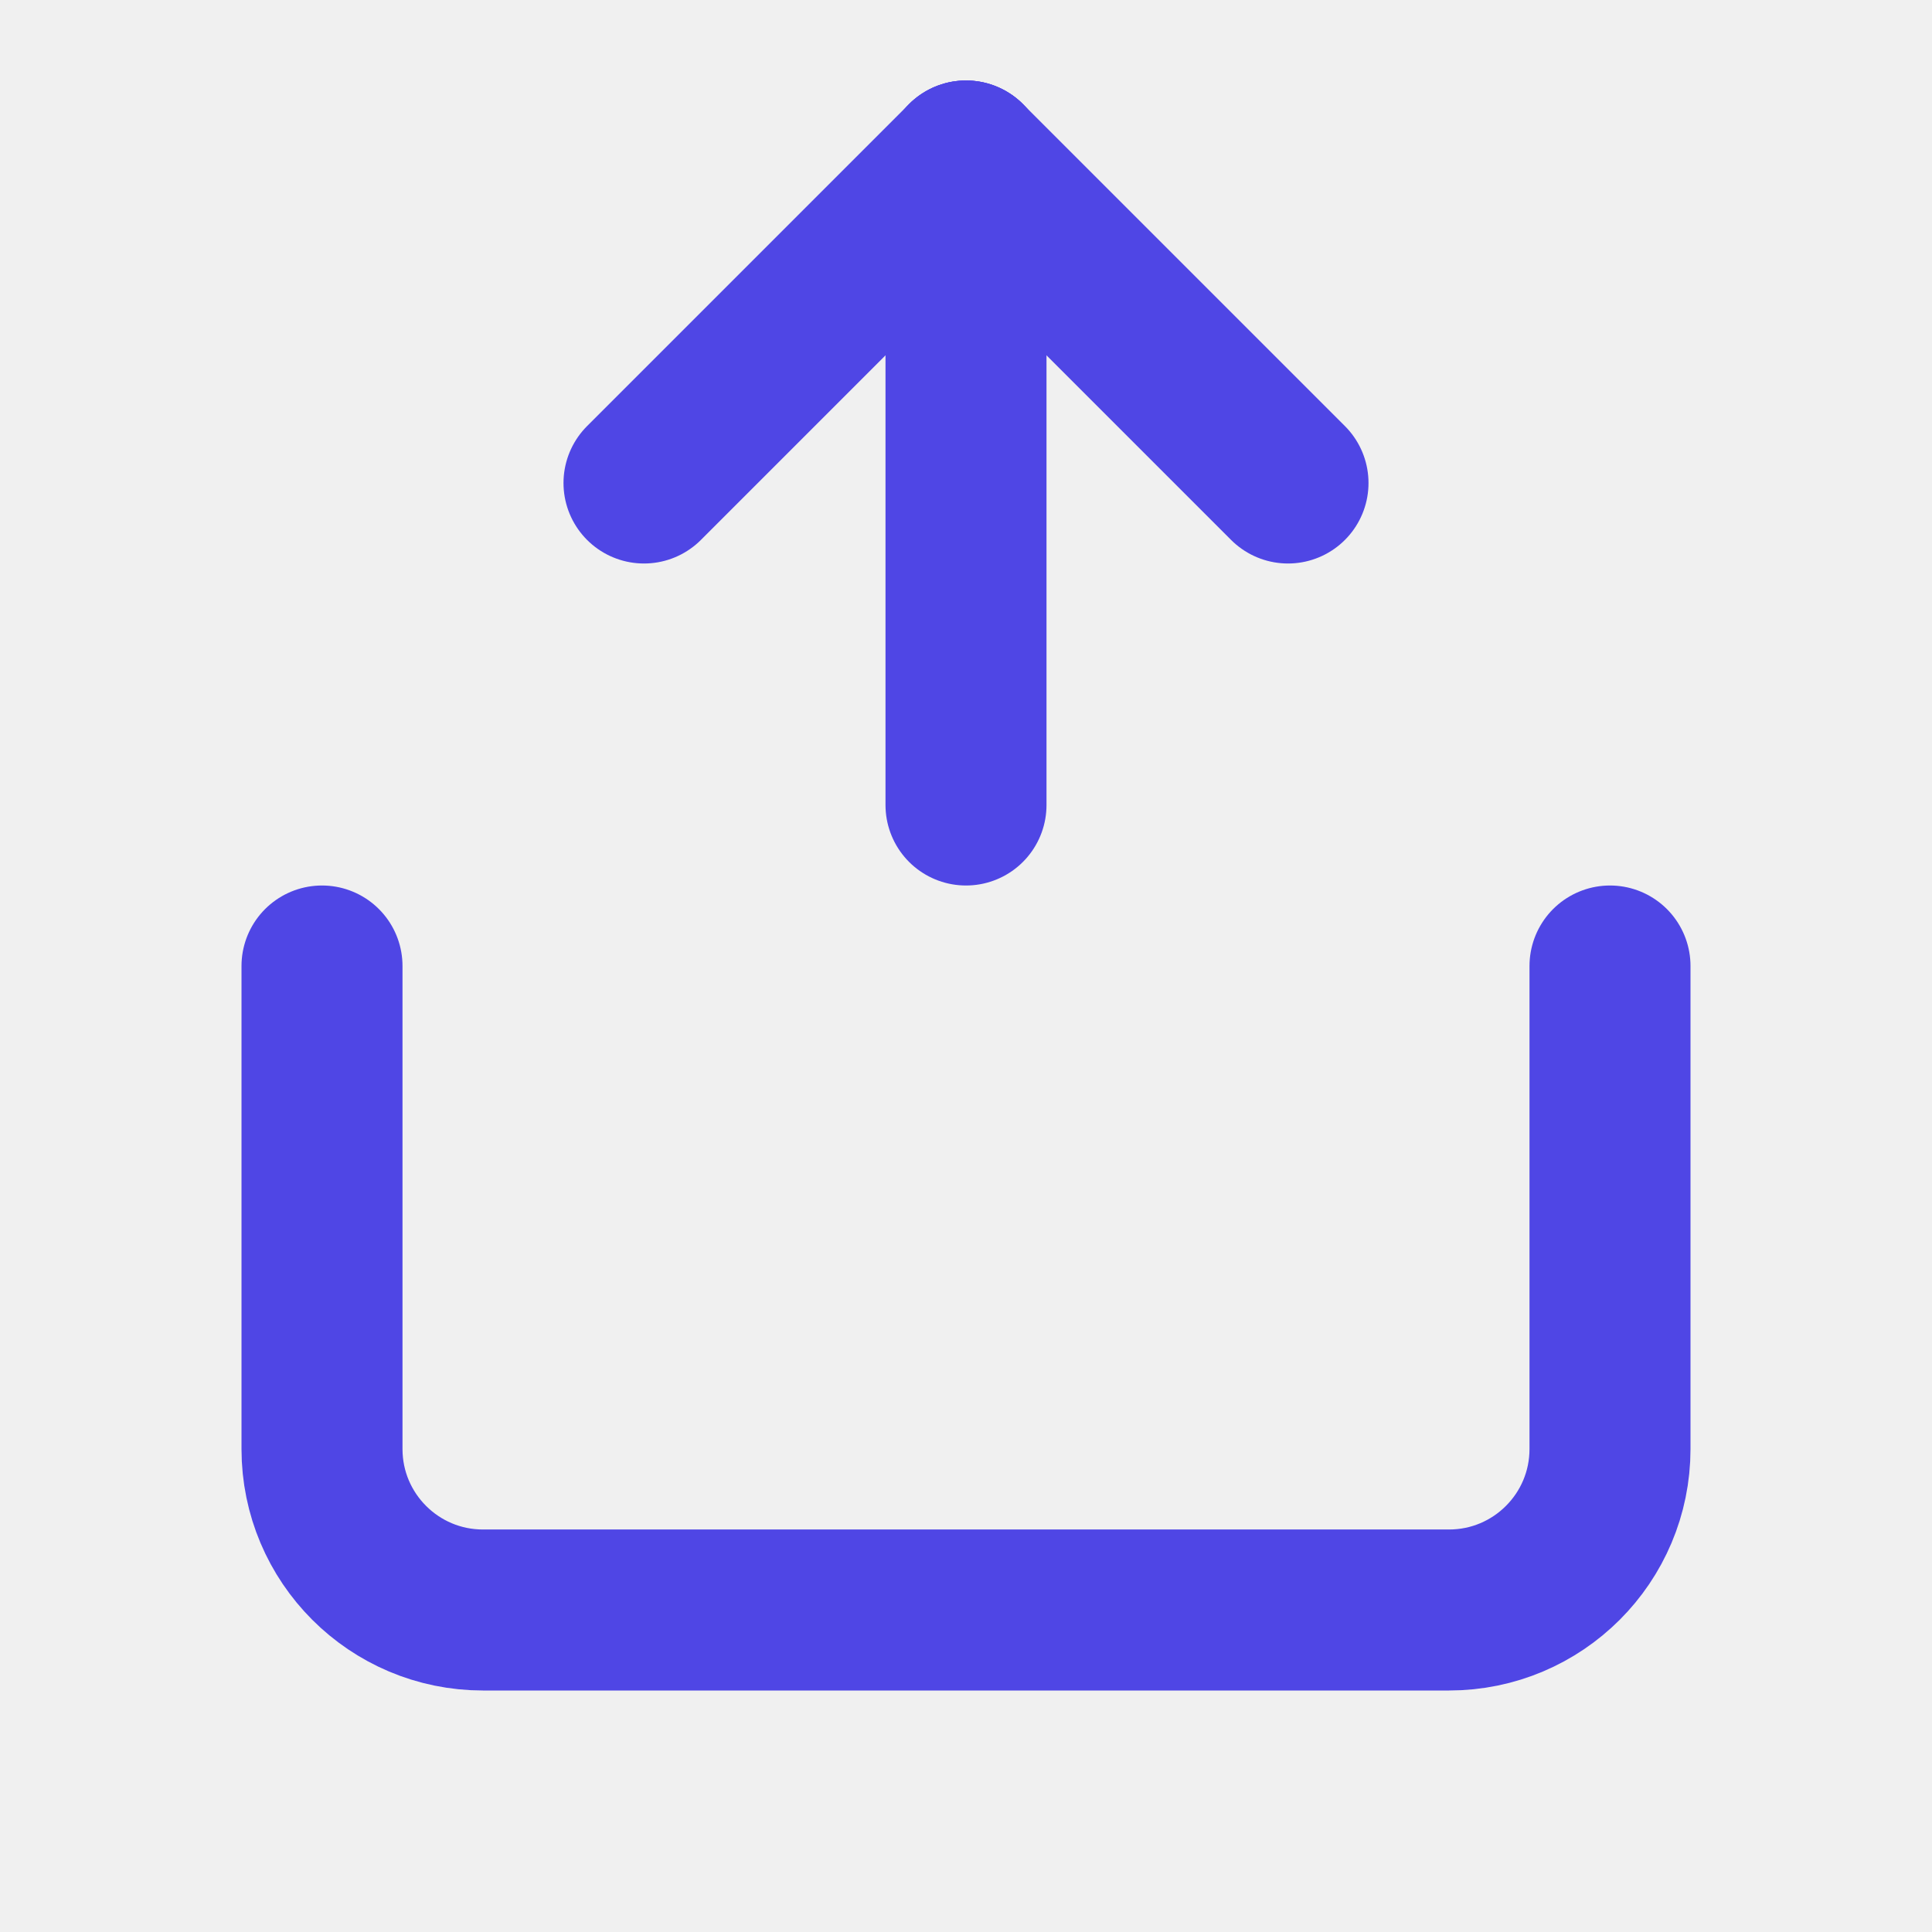
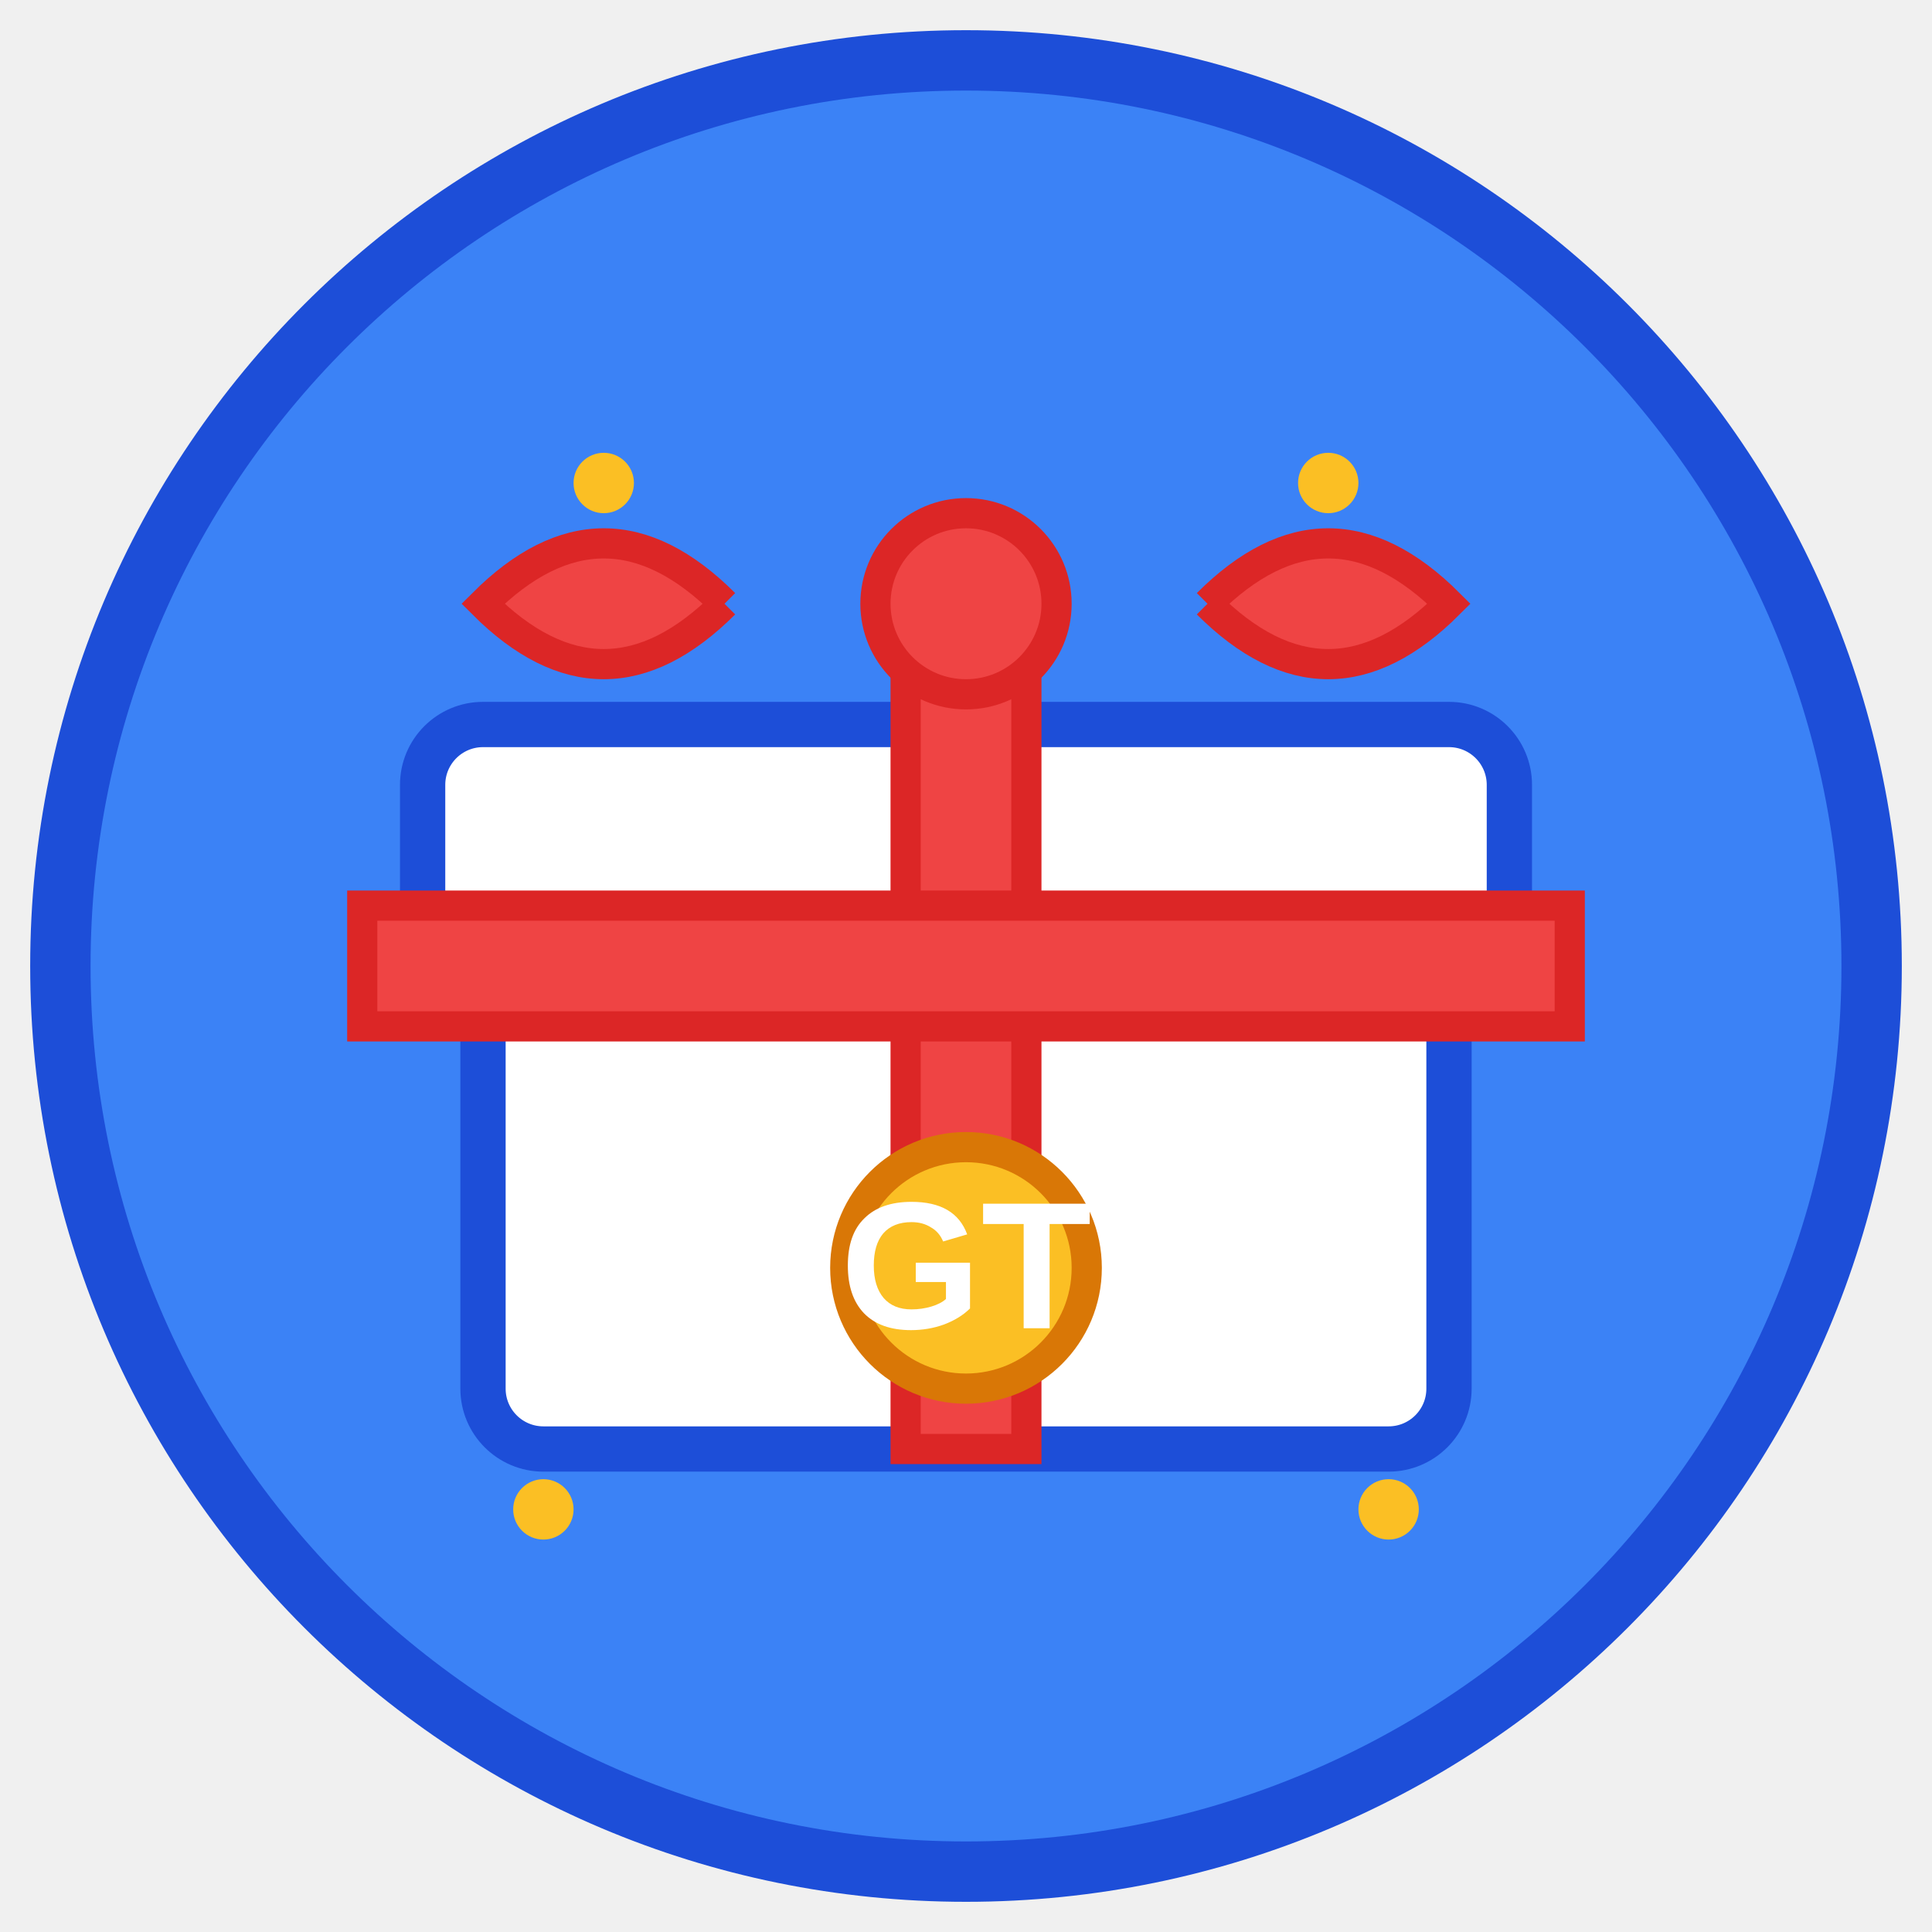
- <svg xmlns="http://www.w3.org/2000/svg" viewBox="0 0 24 24" fill="none" stroke="#4f46e5" stroke-width="2" stroke-linecap="round" stroke-linejoin="round">
-   <path d="M20 12v6a2 2 0 0 1-2 2H6a2 2 0 0 1-2-2v-6" />
-   <path d="M12 2v8" />
-   <path d="M12 2l-4 4" />
-   <path d="M12 2l4 4" />
+ <svg xmlns="http://www.w3.org/2000/svg" viewBox="0 0 64 64" fill="none">
+   <circle cx="32" cy="32" r="30" fill="#3b82f6" stroke="#1d4ed8" stroke-width="2" />
+   <rect x="16" y="28" width="32" height="20" rx="2" fill="#ffffff" stroke="#1d4ed8" stroke-width="1.5" />
+   <rect x="14" y="24" width="36" height="8" rx="2" fill="#ffffff" stroke="#1d4ed8" stroke-width="1.5" />
+   <rect x="30" y="20" width="4" height="28" fill="#ef4444" stroke="#dc2626" stroke-width="1" />
+   <rect x="12" y="30" width="40" height="4" fill="#ef4444" stroke="#dc2626" stroke-width="1" />
+   <path d="M 24 20 Q 20 16 16 20 Q 20 24 24 20" fill="#ef4444" stroke="#dc2626" stroke-width="1" />
+   <path d="M 40 20 Q 44 16 48 20 Q 44 24 40 20" fill="#ef4444" stroke="#dc2626" stroke-width="1" />
+   <circle cx="32" cy="20" r="3" fill="#ef4444" stroke="#dc2626" stroke-width="1" />
+   <circle cx="32" cy="42" r="4" fill="#fbbf24" stroke="#d97706" stroke-width="1" />
+   <text x="32" y="44" text-anchor="middle" font-family="Arial, sans-serif" font-size="6" font-weight="bold" fill="#ffffff">GT</text>
+   <circle cx="20" cy="16" r="1" fill="#fbbf24" />
+   <circle cx="44" cy="16" r="1" fill="#fbbf24" />
+   <circle cx="18" cy="50" r="1" fill="#fbbf24" />
+   <circle cx="46" cy="50" r="1" fill="#fbbf24" />
</svg>
